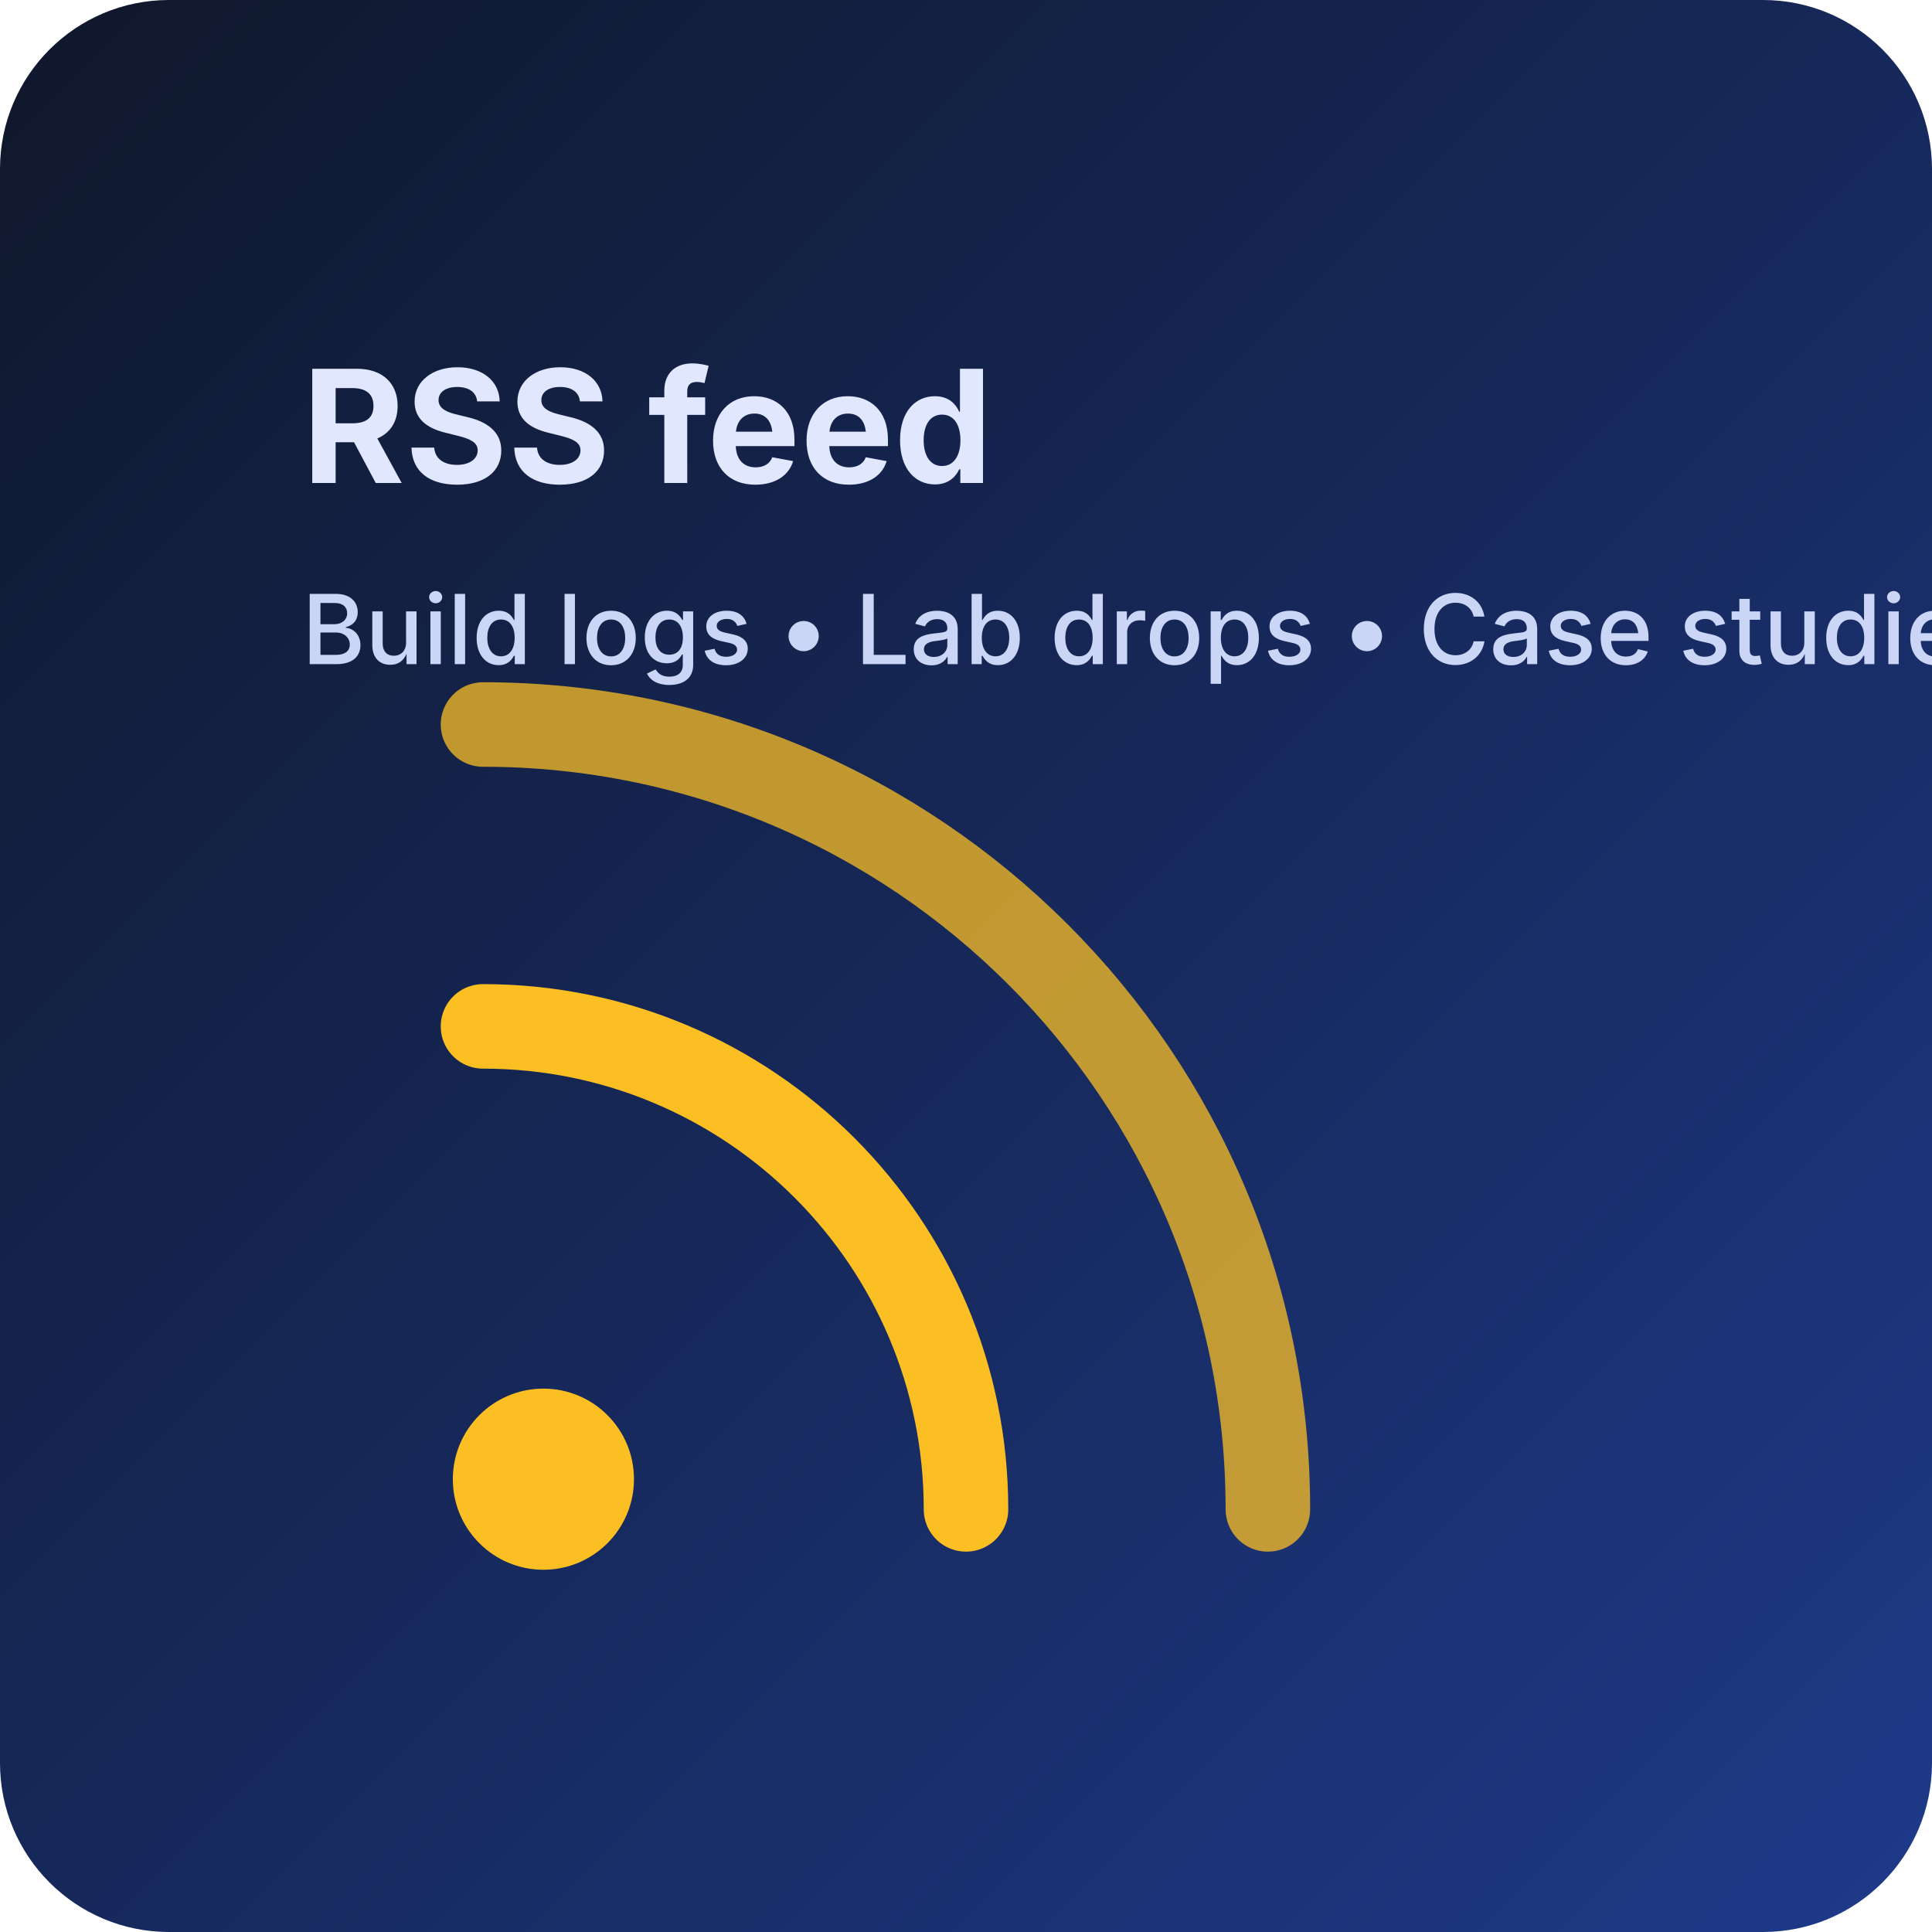
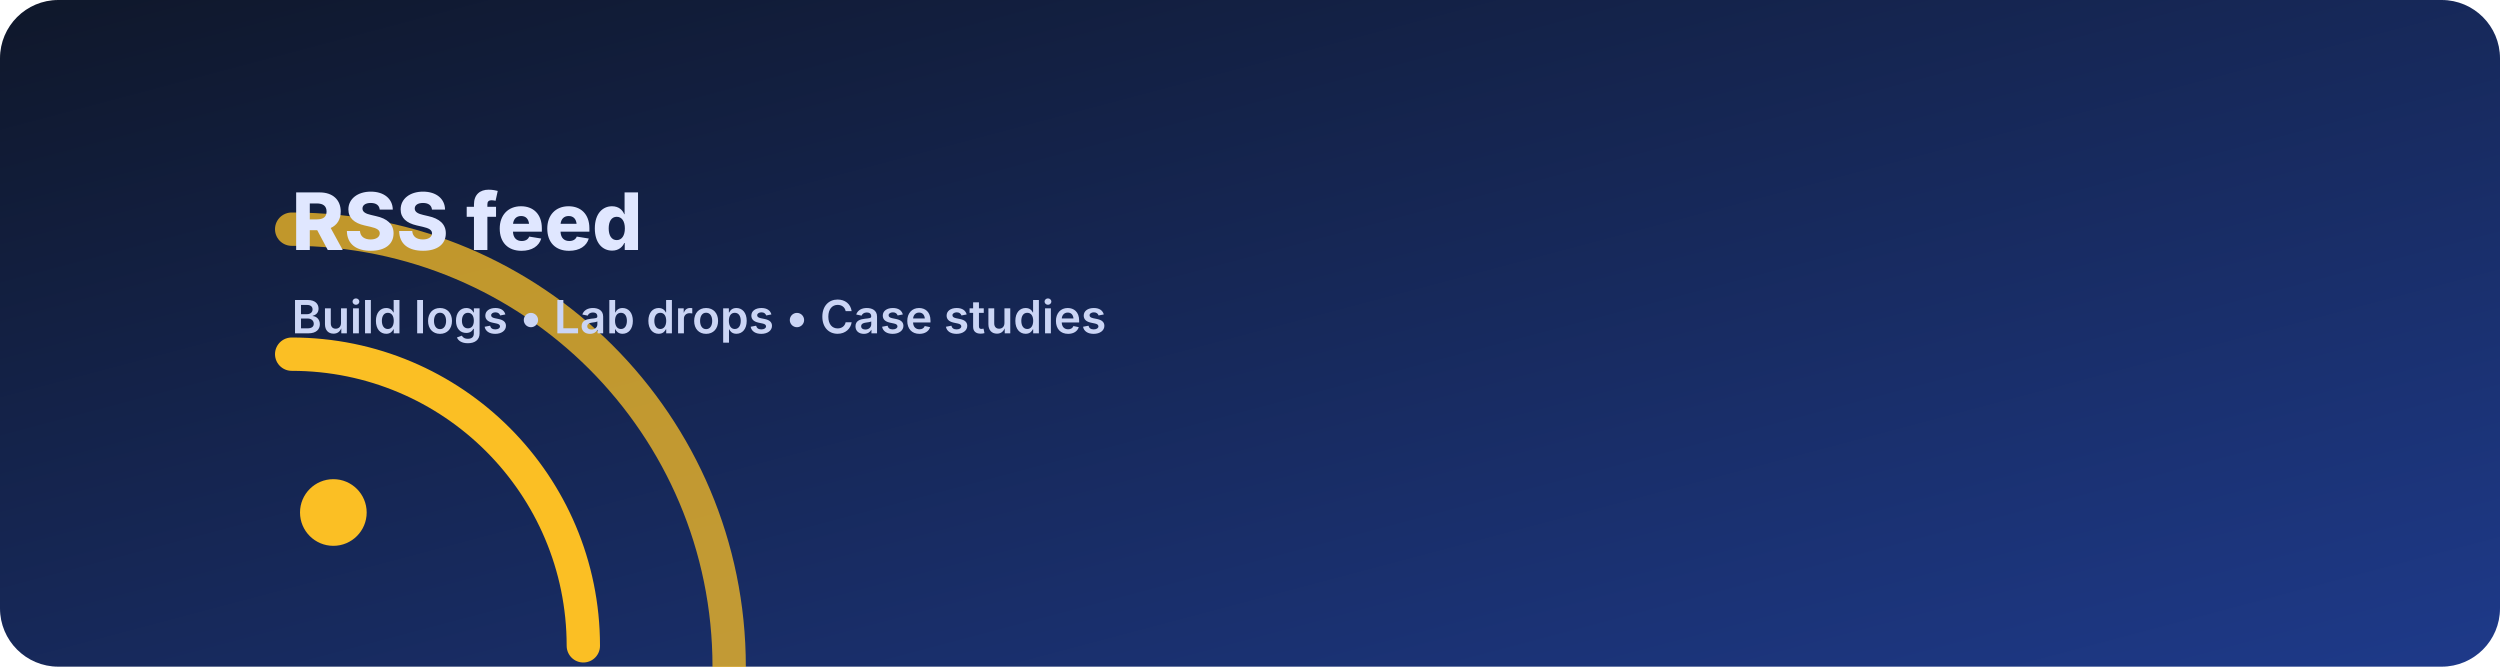
- <svg xmlns="http://www.w3.org/2000/svg" width="320" height="320" viewBox="0 0 320 320">
+ <svg xmlns="http://www.w3.org/2000/svg" width="1200" height="320" viewBox="0 0 1200 320">
  <defs>
    <linearGradient id="g2" x1="0" y1="0" x2="1" y2="1">
      <stop offset="0" stop-color="#0f172a" />
      <stop offset="1" stop-color="#1e3a8a" />
    </linearGradient>
  </defs>
-   <rect width="320" height="320" rx="28" fill="url(#g2)" />
-   <path d="M90 230a15 15 0 1 0 0.01 0" fill="#fbbf24" />
-   <path d="M80 170a80 80 0 0 1 80 80" stroke="#fbbf24" stroke-width="14" fill="none" stroke-linecap="round" />
-   <path d="M80 120a130 130 0 0 1 130 130" stroke="#fbbf24" stroke-width="14" fill="none" stroke-linecap="round" opacity="0.75" />
-   <text x="50" y="80" fill="#e0e7ff" font-family="Inter, 'Segoe UI', sans-serif" font-size="26" font-weight="700">RSS feed</text>
-   <text x="50" y="110" fill="#cbd5f5" font-family="Inter, 'Segoe UI', sans-serif" font-size="16" font-weight="500">Build logs • Lab drops • Case studies</text>
+   <rect width="1200" height="320" rx="28" fill="url(#g2)" />
+   <path d="M160 230a16 16 0 1 0 0.01 0" fill="#fbbf24" />
+   <path d="M140 170a140 140 0 0 1 140 140" stroke="#fbbf24" stroke-width="16" fill="none" stroke-linecap="round" />
+   <path d="M140 110a210 210 0 0 1 210 210" stroke="#fbbf24" stroke-width="16" fill="none" stroke-linecap="round" opacity="0.75" />
+   <text x="140" y="120" fill="#e0e7ff" font-family="Inter, 'Segoe UI', sans-serif" font-size="38" font-weight="800">RSS feed</text>
+   <text x="140" y="160" fill="#cbd5f5" font-family="Inter, 'Segoe UI', sans-serif" font-size="22" font-weight="600">Build logs • Lab drops • Case studies</text>
</svg>
